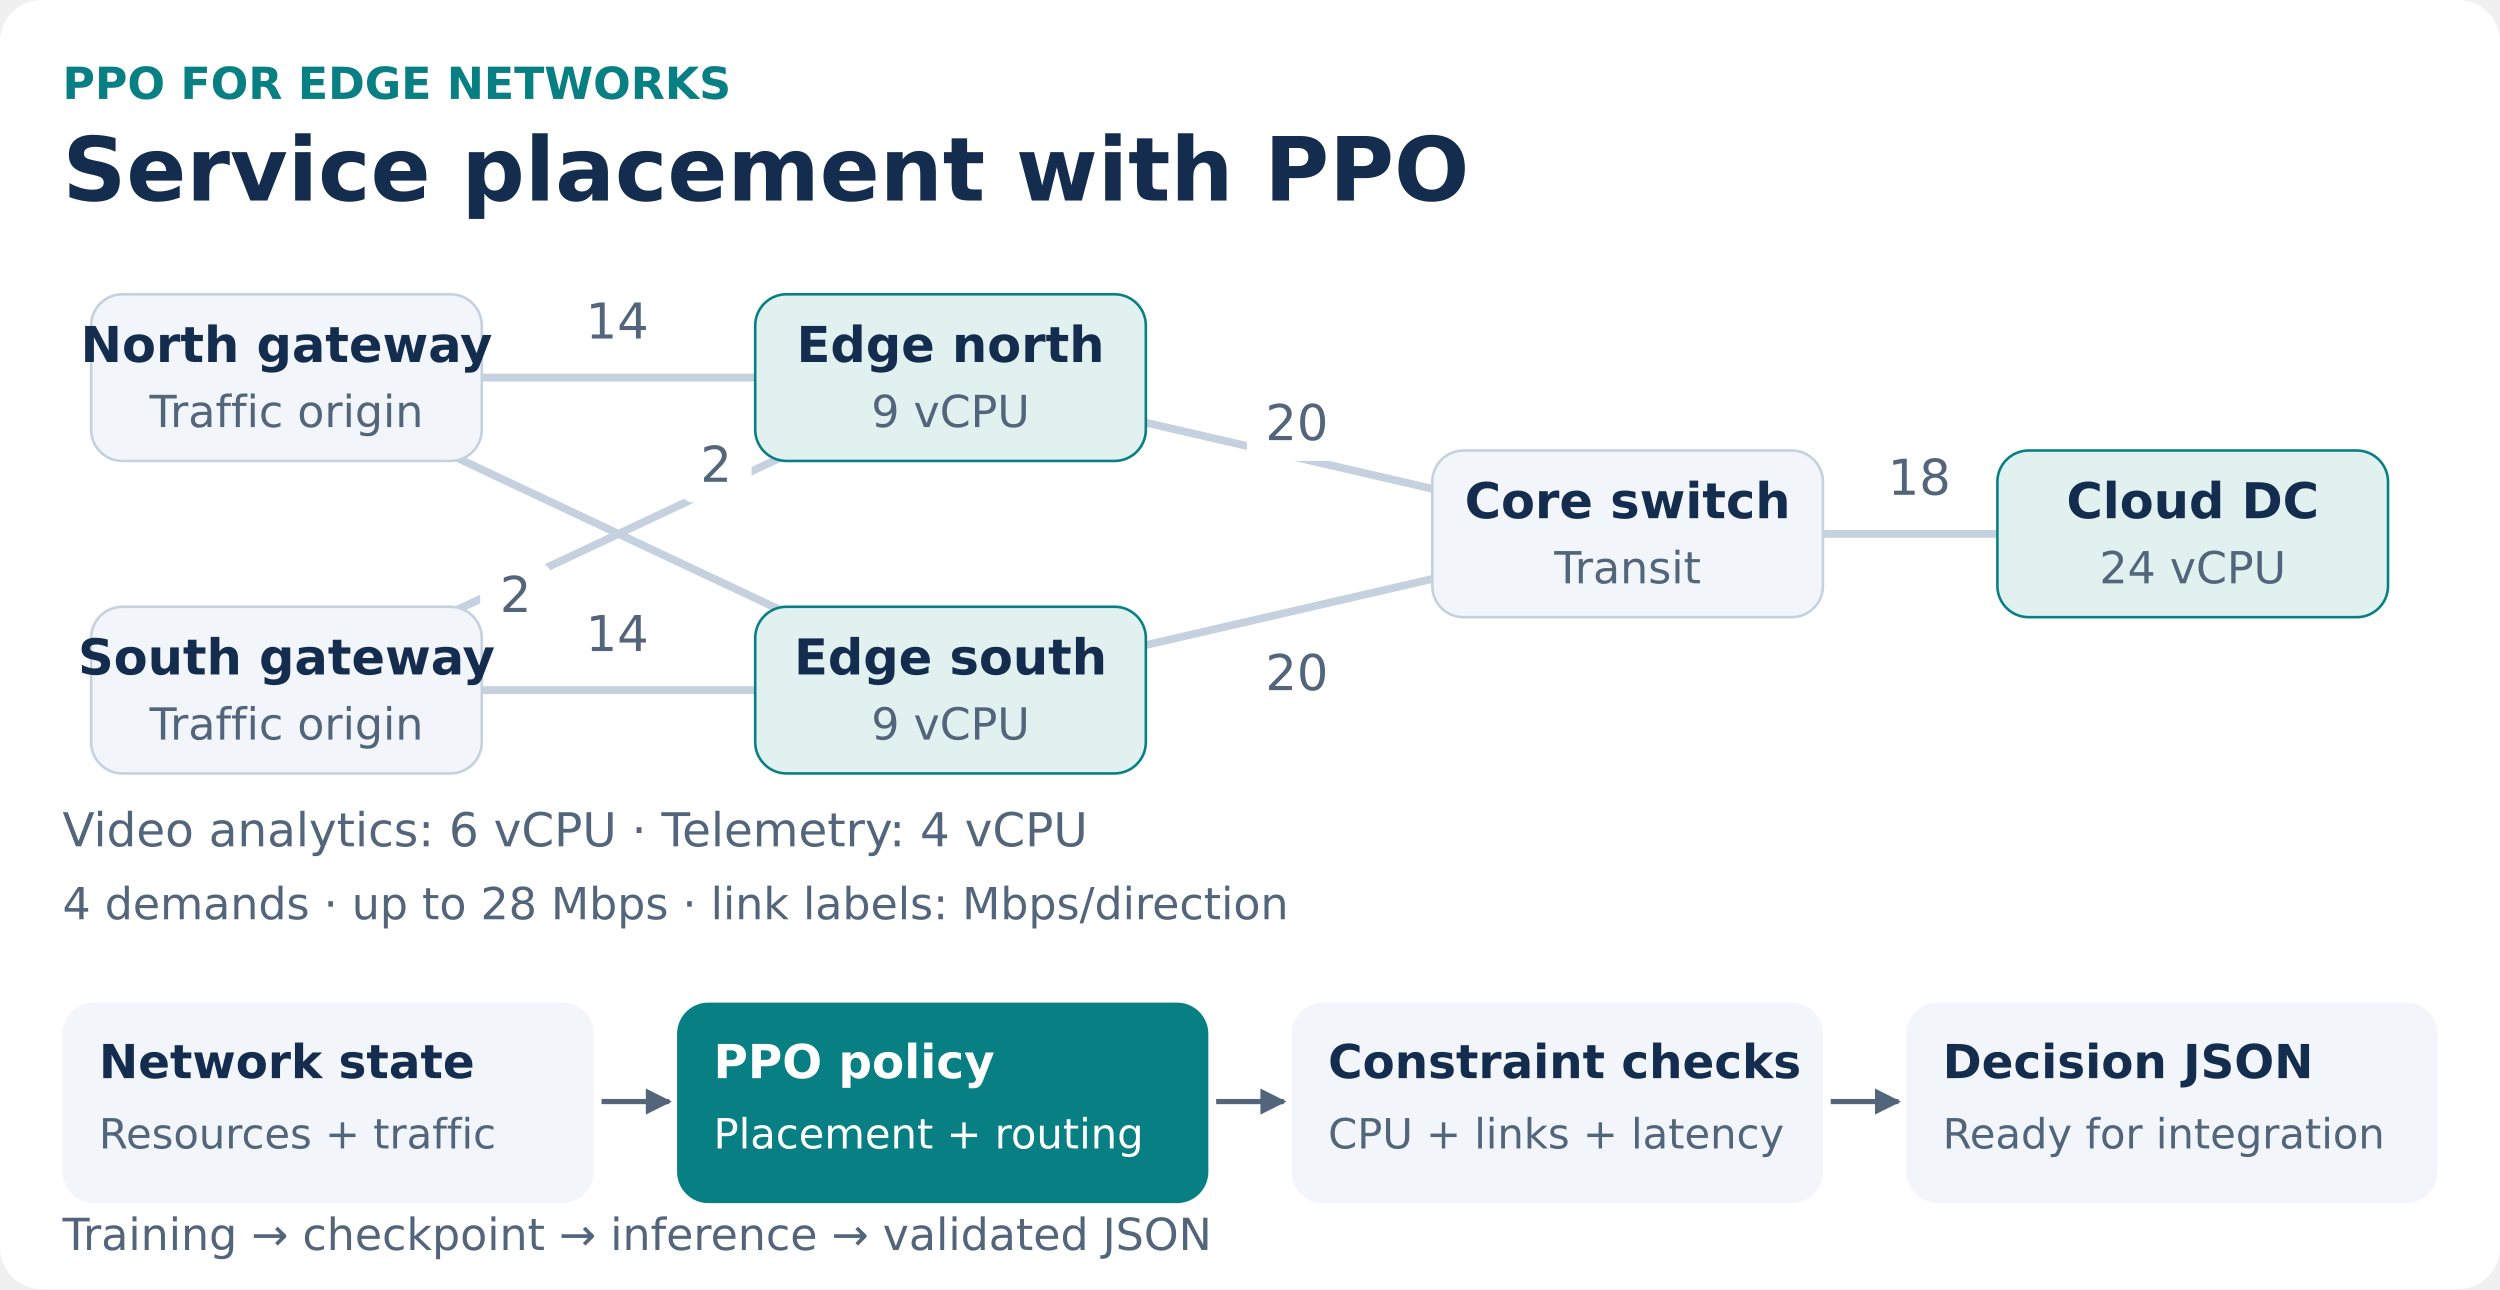
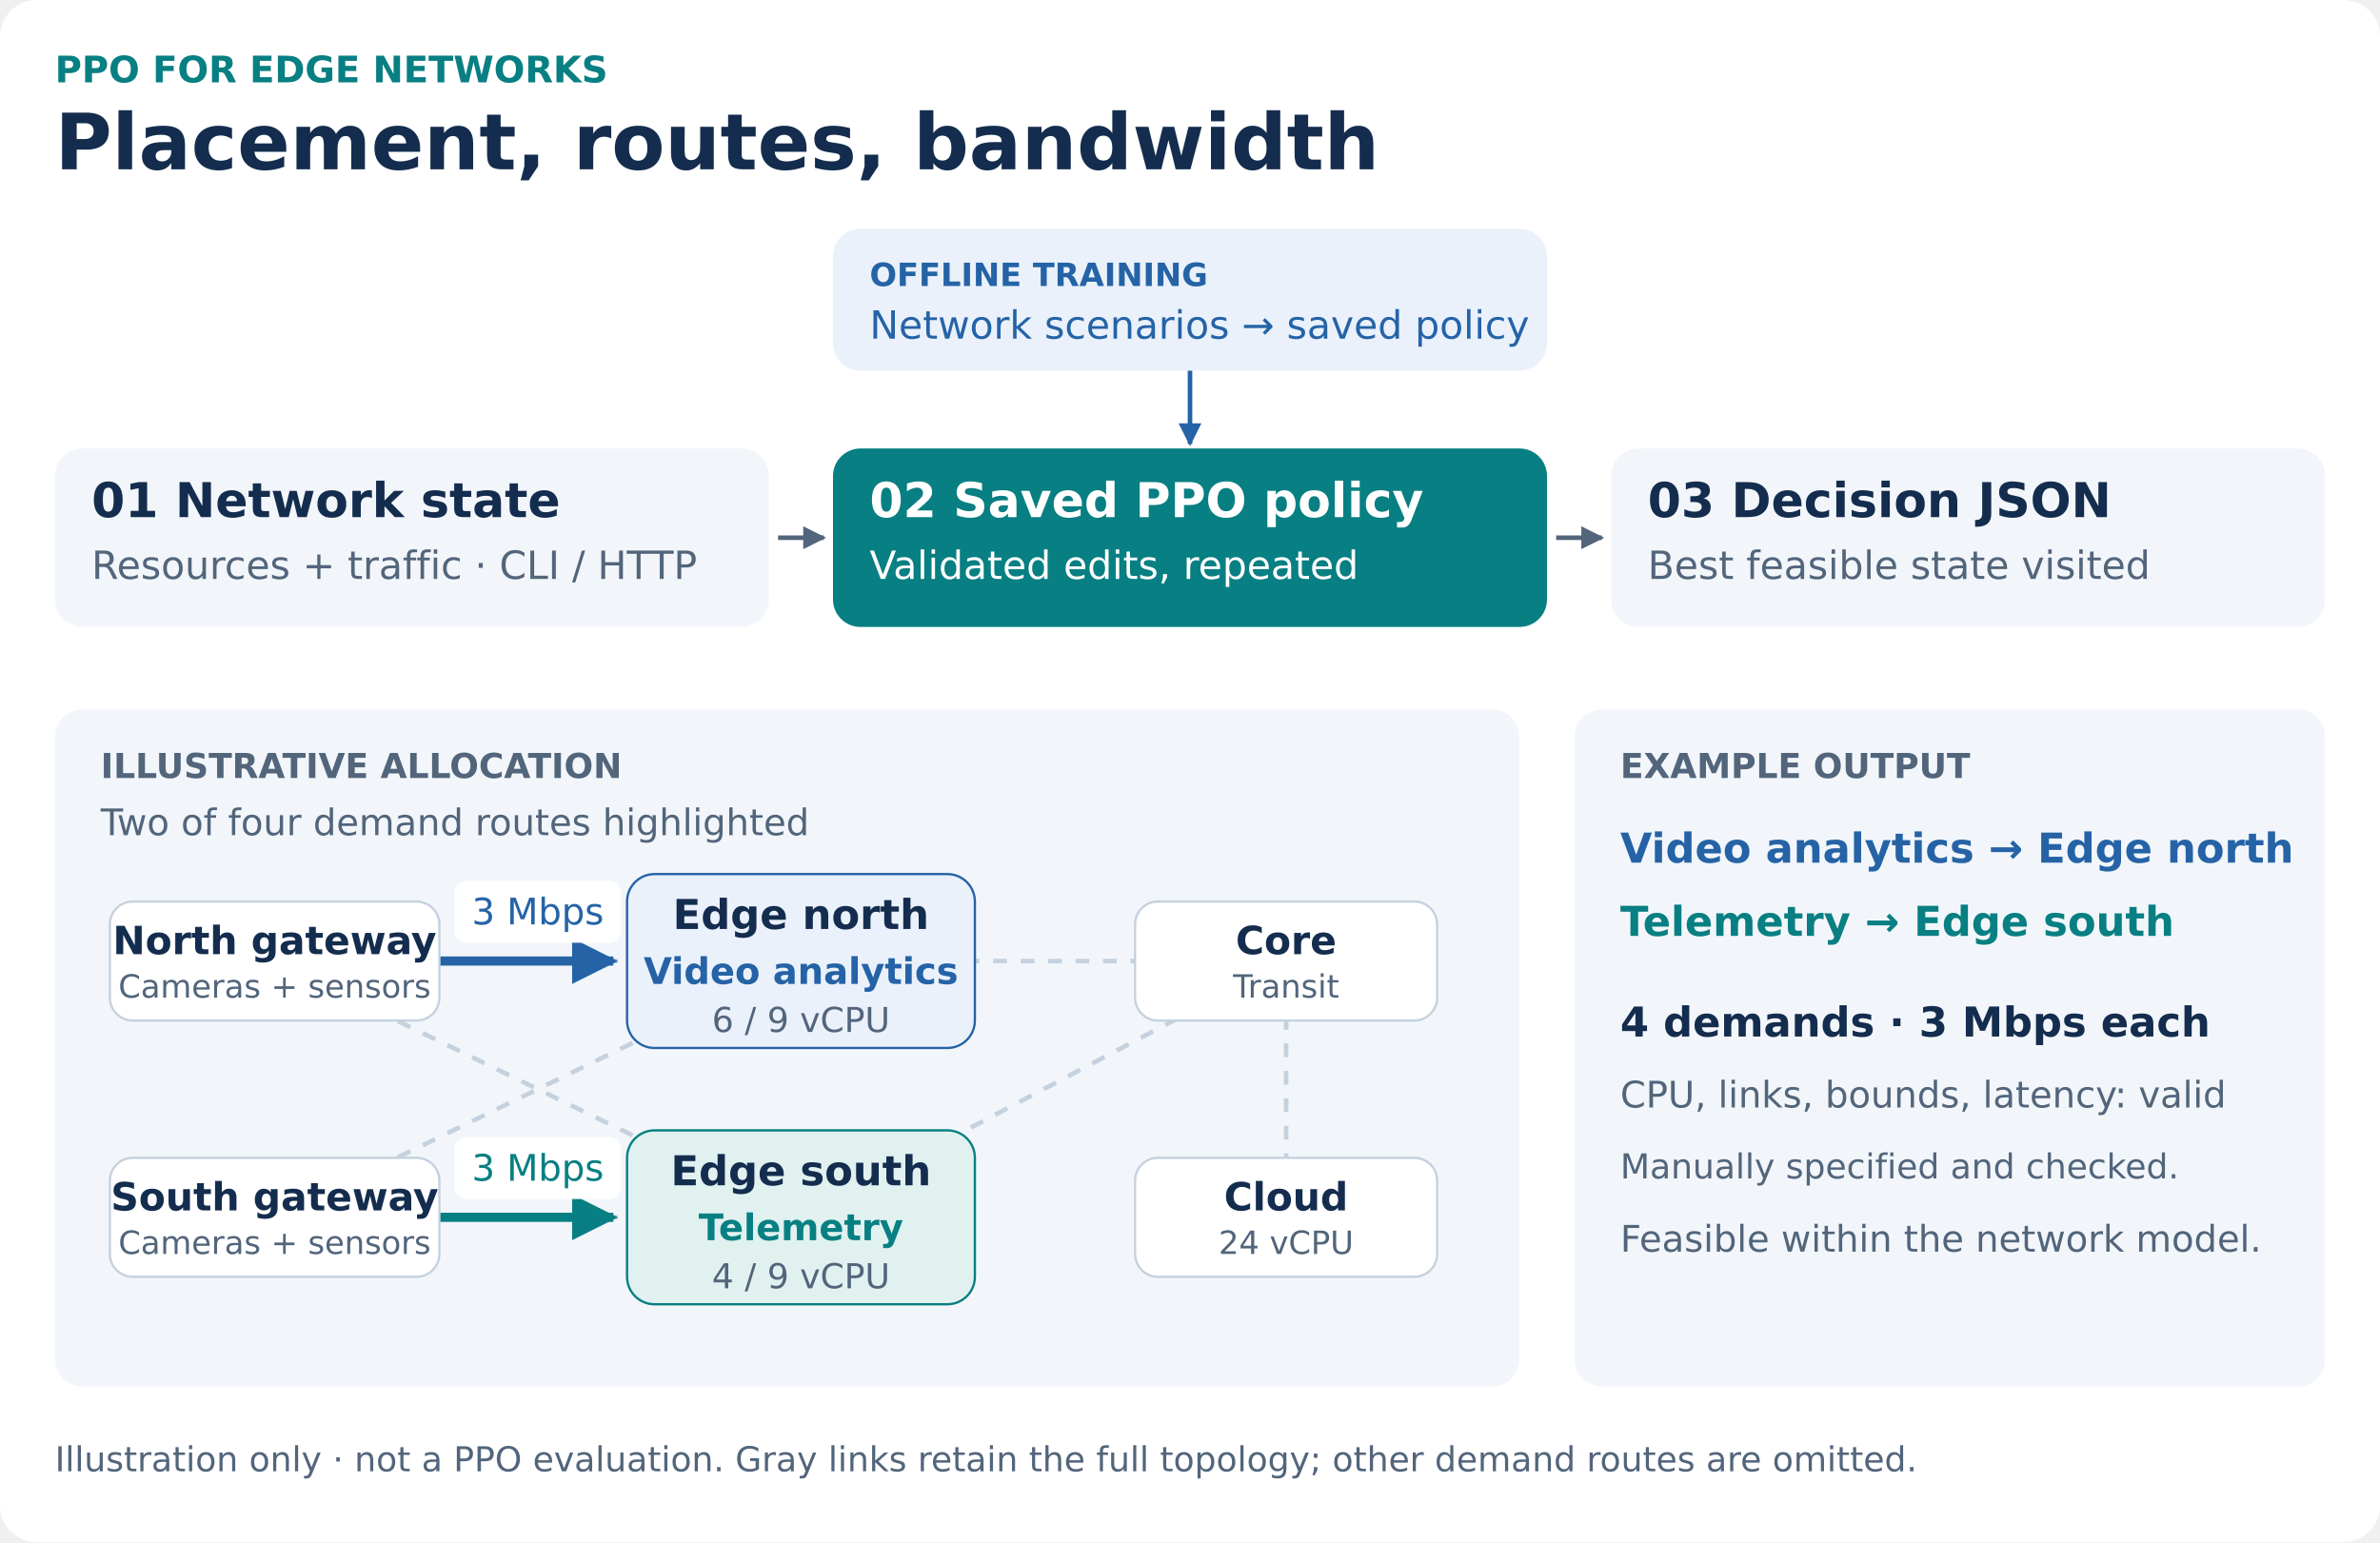
- <svg xmlns="http://www.w3.org/2000/svg" width="960" height="495" viewBox="0 0 960 495" role="img" aria-labelledby="title desc">
+ <svg xmlns="http://www.w3.org/2000/svg" width="1040" height="674" viewBox="0 0 1040 674" role="img" aria-labelledby="title desc">
  <defs>
    <marker id="teal" viewBox="0 0 10 10" refX="9" refY="5" markerWidth="5" markerHeight="5" orient="auto-start-reverse">
      <path d="M0 0 L10 5 L0 10 Z" fill="#087f82" />
    </marker>
    <marker id="blue" viewBox="0 0 10 10" refX="9" refY="5" markerWidth="5" markerHeight="5" orient="auto-start-reverse">
      <path d="M0 0 L10 5 L0 10 Z" fill="#2563a6" />
    </marker>
    <marker id="amber" viewBox="0 0 10 10" refX="9" refY="5" markerWidth="5" markerHeight="5" orient="auto-start-reverse">
      <path d="M0 0 L10 5 L0 10 Z" fill="#a55b0b" />
    </marker>
    <marker id="gray" viewBox="0 0 10 10" refX="9" refY="5" markerWidth="5" markerHeight="5" orient="auto-start-reverse">
      <path d="M0 0 L10 5 L0 10 Z" fill="#52657b" />
    </marker>
  </defs>
-   <rect width="960" height="495" rx="16" fill="white" />
+   <rect width="1040" height="674" rx="16" fill="white" />
  <g font-family="DejaVu Sans, Arial, sans-serif">
-     <text x="24" y="38" font-size="17" fill="#087f82" font-weight="700" text-anchor="start">PPO FOR EDGE NETWORKS</text>
-     <text x="24" y="77" font-size="34" fill="#142d4e" font-weight="700" text-anchor="start">Service placement with PPO</text>
-     <path d="M110 145 L365 145" fill="none" stroke="#c5d1de" stroke-width="3" />
-     <path d="M110 145 L365 265" fill="none" stroke="#c5d1de" stroke-width="3" />
-     <path d="M110 265 L365 145" fill="none" stroke="#c5d1de" stroke-width="3" />
-     <path d="M110 265 L365 265" fill="none" stroke="#c5d1de" stroke-width="3" />
-     <path d="M365 145 L625 205" fill="none" stroke="#c5d1de" stroke-width="3" />
-     <path d="M365 265 L625 205" fill="none" stroke="#c5d1de" stroke-width="3" />
-     <path d="M625 205 L842 205" fill="none" stroke="#c5d1de" stroke-width="3" />
-     <rect x="217.79" y="111" width="38.42" height="27" rx="5" fill="white" stroke="none" />
-     <text x="237" y="130" font-size="19" fill="#52657b" font-weight="400" text-anchor="middle">14</text>
-     <rect x="184.395" y="216" width="27.21" height="27" rx="5" fill="white" stroke="none" />
-     <text x="198" y="235" font-size="19" fill="#52657b" font-weight="400" text-anchor="middle">2</text>
-     <rect x="261.395" y="166" width="27.21" height="27" rx="5" fill="white" stroke="none" />
-     <text x="275" y="185" font-size="19" fill="#52657b" font-weight="400" text-anchor="middle">2</text>
-     <rect x="217.79" y="231" width="38.42" height="27" rx="5" fill="white" stroke="none" />
-     <text x="237" y="250" font-size="19" fill="#52657b" font-weight="400" text-anchor="middle">14</text>
-     <rect x="478.79" y="150" width="38.42" height="27" rx="5" fill="white" stroke="none" />
-     <text x="498" y="169" font-size="19" fill="#52657b" font-weight="400" text-anchor="middle">20</text>
-     <rect x="478.79" y="246" width="38.42" height="27" rx="5" fill="white" stroke="none" />
-     <text x="498" y="265" font-size="19" fill="#52657b" font-weight="400" text-anchor="middle">20</text>
-     <rect x="717.79" y="171" width="38.42" height="27" rx="5" fill="white" stroke="none" />
-     <text x="737" y="190" font-size="19" fill="#52657b" font-weight="400" text-anchor="middle">18</text>
-     <rect x="35" y="113" width="150" height="64" rx="12" fill="#f2f6fa" stroke="#c5d1de" />
-     <text x="110" y="139" font-size="19" fill="#142d4e" font-weight="700" text-anchor="middle">North gateway</text>
-     <text x="110" y="164" font-size="17" fill="#52657b" font-weight="400" text-anchor="middle">Traffic origin</text>
-     <rect x="35" y="233" width="150" height="64" rx="12" fill="#f2f6fa" stroke="#c5d1de" />
-     <text x="110" y="259" font-size="19" fill="#142d4e" font-weight="700" text-anchor="middle">South gateway</text>
-     <text x="110" y="284" font-size="17" fill="#52657b" font-weight="400" text-anchor="middle">Traffic origin</text>
-     <rect x="290" y="113" width="150" height="64" rx="12" fill="#e0f1f0" stroke="#087f82" />
-     <text x="365" y="139" font-size="19" fill="#142d4e" font-weight="700" text-anchor="middle">Edge north</text>
-     <text x="365" y="164" font-size="17" fill="#52657b" font-weight="400" text-anchor="middle">9 vCPU</text>
-     <rect x="290" y="233" width="150" height="64" rx="12" fill="#e0f1f0" stroke="#087f82" />
-     <text x="365" y="259" font-size="19" fill="#142d4e" font-weight="700" text-anchor="middle">Edge south</text>
-     <text x="365" y="284" font-size="17" fill="#52657b" font-weight="400" text-anchor="middle">9 vCPU</text>
-     <rect x="550" y="173" width="150" height="64" rx="12" fill="#f2f6fa" stroke="#c5d1de" />
-     <text x="625" y="199" font-size="19" fill="#142d4e" font-weight="700" text-anchor="middle">Core switch</text>
-     <text x="625" y="224" font-size="17" fill="#52657b" font-weight="400" text-anchor="middle">Transit</text>
-     <rect x="767" y="173" width="150" height="64" rx="12" fill="#e0f1f0" stroke="#087f82" />
-     <text x="842" y="199" font-size="19" fill="#142d4e" font-weight="700" text-anchor="middle">Cloud DC</text>
-     <text x="842" y="224" font-size="17" fill="#52657b" font-weight="400" text-anchor="middle">24 vCPU</text>
-     <text x="24" y="325" font-size="18" fill="#52657b" font-weight="400" text-anchor="start">Video analytics: 6 vCPU · Telemetry: 4 vCPU</text>
-     <text x="24" y="353" font-size="17" fill="#52657b" font-weight="400" text-anchor="start">4 demands · up to 28 Mbps · link labels: Mbps/direction</text>
-     <rect x="24" y="385" width="204" height="77" rx="12" fill="#f2f6fa" stroke="none" />
-     <text x="38" y="414" font-size="18" fill="#142d4e" font-weight="700" text-anchor="start">Network state</text>
-     <text x="38" y="441" font-size="16" fill="#52657b" font-weight="400" text-anchor="start">Resources + traffic</text>
-     <path d="M231 423 L257 423" fill="none" stroke="#52657b" stroke-width="2" marker-end="url(#gray)" />
-     <rect x="260" y="385" width="204" height="77" rx="12" fill="#087f82" stroke="none" />
-     <text x="274" y="414" font-size="18" fill="white" font-weight="700" text-anchor="start">PPO policy</text>
-     <text x="274" y="441" font-size="16" fill="white" font-weight="400" text-anchor="start">Placement + routing</text>
-     <path d="M467 423 L493 423" fill="none" stroke="#52657b" stroke-width="2" marker-end="url(#gray)" />
-     <rect x="496" y="385" width="204" height="77" rx="12" fill="#f2f6fa" stroke="none" />
-     <text x="510" y="414" font-size="18" fill="#142d4e" font-weight="700" text-anchor="start">Constraint checks</text>
-     <text x="510" y="441" font-size="16" fill="#52657b" font-weight="400" text-anchor="start">CPU + links + latency</text>
-     <path d="M703 423 L729 423" fill="none" stroke="#52657b" stroke-width="2" marker-end="url(#gray)" />
-     <rect x="732" y="385" width="204" height="77" rx="12" fill="#f2f6fa" stroke="none" />
-     <text x="746" y="414" font-size="18" fill="#142d4e" font-weight="700" text-anchor="start">Decision JSON</text>
-     <text x="746" y="441" font-size="16" fill="#52657b" font-weight="400" text-anchor="start">Ready for integration</text>
-     <text x="24" y="480" font-size="17" fill="#52657b" font-weight="400" text-anchor="start">Training → checkpoint → inference → validated JSON</text>
+     <text x="24" y="36" font-size="16" fill="#087f82" font-weight="700" text-anchor="start">PPO FOR EDGE NETWORKS</text>
+     <text x="24" y="74" font-size="34" fill="#142d4e" font-weight="700" text-anchor="start">Placement, routes, bandwidth</text>
+     <rect x="364" y="100" width="312" height="62" rx="12" fill="#eaf1fb" stroke="none" />
+     <text x="380" y="125" font-size="14" fill="#2563a6" font-weight="700" text-anchor="start">OFFLINE TRAINING</text>
+     <text x="380" y="148" font-size="17" fill="#2563a6" font-weight="400" text-anchor="start">Network scenarios → saved policy</text>
+     <path d="M520 162 L520 194" fill="none" stroke="#2563a6" stroke-width="2" marker-end="url(#blue)" />
+     <rect x="24" y="196" width="312" height="78" rx="12" fill="#f2f6fa" stroke="none" />
+     <text x="40" y="226" font-size="21" fill="#142d4e" font-weight="700" text-anchor="start">01  Network state</text>
+     <text x="40" y="253" font-size="17" fill="#52657b" font-weight="400" text-anchor="start">Resources + traffic · CLI / HTTP</text>
+     <path d="M340 235 L360 235" fill="none" stroke="#52657b" stroke-width="2" marker-end="url(#gray)" />
+     <rect x="364" y="196" width="312" height="78" rx="12" fill="#087f82" stroke="none" />
+     <text x="380" y="226" font-size="21" fill="white" font-weight="700" text-anchor="start">02  Saved PPO policy</text>
+     <text x="380" y="253" font-size="17" fill="white" font-weight="400" text-anchor="start">Validated edits, repeated</text>
+     <path d="M680 235 L700 235" fill="none" stroke="#52657b" stroke-width="2" marker-end="url(#gray)" />
+     <rect x="704" y="196" width="312" height="78" rx="12" fill="#f2f6fa" stroke="none" />
+     <text x="720" y="226" font-size="21" fill="#142d4e" font-weight="700" text-anchor="start">03  Decision JSON</text>
+     <text x="720" y="253" font-size="17" fill="#52657b" font-weight="400" text-anchor="start">Best feasible state visited</text>
+     <rect x="24" y="310" width="640" height="296" rx="12" fill="#f2f6fa" stroke="none" />
+     <text x="44" y="340" font-size="15" fill="#52657b" font-weight="700" text-anchor="start">ILLUSTRATIVE ALLOCATION</text>
+     <text x="44" y="365" font-size="16" fill="#52657b" font-weight="400" text-anchor="start">Two of four demand routes highlighted</text>
+     <path d="M120 420 L350 420" fill="none" stroke="#c5d1de" stroke-width="2" stroke-dasharray="6 6" />
+     <path d="M120 420 L350 532" fill="none" stroke="#c5d1de" stroke-width="2" stroke-dasharray="6 6" />
+     <path d="M120 532 L350 420" fill="none" stroke="#c5d1de" stroke-width="2" stroke-dasharray="6 6" />
+     <path d="M120 532 L350 532" fill="none" stroke="#c5d1de" stroke-width="2" stroke-dasharray="6 6" />
+     <path d="M350 420 L562 420" fill="none" stroke="#c5d1de" stroke-width="2" stroke-dasharray="6 6" />
+     <path d="M350 532 L562 420" fill="none" stroke="#c5d1de" stroke-width="2" stroke-dasharray="6 6" />
+     <path d="M562 420 L562 532" fill="none" stroke="#c5d1de" stroke-width="2" stroke-dasharray="6 6" />
+     <path d="M192.0 420 L268.0 420" fill="none" stroke="#2563a6" stroke-width="4" marker-end="url(#blue)" />
+     <rect x="198.68" y="385" width="72.64" height="27" rx="5" fill="white" stroke="none" />
+     <text x="235.0" y="404" font-size="16" fill="#2563a6" font-weight="400" text-anchor="middle">3 Mbps</text>
+     <path d="M192.0 532 L268.0 532" fill="none" stroke="#087f82" stroke-width="4" marker-end="url(#teal)" />
+     <rect x="198.68" y="497" width="72.64" height="27" rx="5" fill="white" stroke="none" />
+     <text x="235.0" y="516" font-size="16" fill="#087f82" font-weight="400" text-anchor="middle">3 Mbps</text>
+     <rect x="48.0" y="394" width="144" height="52" rx="10" fill="white" stroke="#c5d1de" />
+     <text x="120" y="417" font-size="17" fill="#142d4e" font-weight="600" text-anchor="middle">North gateway</text>
+     <text x="120" y="436" font-size="14" fill="#52657b" font-weight="400" text-anchor="middle">Cameras + sensors</text>
+     <rect x="48.0" y="506" width="144" height="52" rx="10" fill="white" stroke="#c5d1de" />
+     <text x="120" y="529" font-size="17" fill="#142d4e" font-weight="600" text-anchor="middle">South gateway</text>
+     <text x="120" y="548" font-size="14" fill="#52657b" font-weight="400" text-anchor="middle">Cameras + sensors</text>
+     <rect x="274.0" y="382" width="152" height="76" rx="12" fill="#eaf1fb" stroke="#2563a6" />
+     <text x="350" y="406" font-size="18" fill="#142d4e" font-weight="700" text-anchor="middle">Edge north</text>
+     <text x="350" y="430" font-size="16" fill="#2563a6" font-weight="600" text-anchor="middle">Video analytics</text>
+     <text x="350" y="451" font-size="15" fill="#52657b" font-weight="400" text-anchor="middle">6 / 9 vCPU</text>
+     <rect x="274.0" y="494" width="152" height="76" rx="12" fill="#e0f1f0" stroke="#087f82" />
+     <text x="350" y="518" font-size="18" fill="#142d4e" font-weight="700" text-anchor="middle">Edge south</text>
+     <text x="350" y="542" font-size="16" fill="#087f82" font-weight="600" text-anchor="middle">Telemetry</text>
+     <text x="350" y="563" font-size="15" fill="#52657b" font-weight="400" text-anchor="middle">4 / 9 vCPU</text>
+     <rect x="496.0" y="394" width="132" height="52" rx="10" fill="white" stroke="#c5d1de" />
+     <text x="562" y="417" font-size="17" fill="#142d4e" font-weight="600" text-anchor="middle">Core</text>
+     <text x="562" y="436" font-size="14" fill="#52657b" font-weight="400" text-anchor="middle">Transit</text>
+     <rect x="496.0" y="506" width="132" height="52" rx="10" fill="white" stroke="#c5d1de" />
+     <text x="562" y="529" font-size="17" fill="#142d4e" font-weight="600" text-anchor="middle">Cloud</text>
+     <text x="562" y="548" font-size="14" fill="#52657b" font-weight="400" text-anchor="middle">24 vCPU</text>
+     <rect x="688" y="310" width="328" height="296" rx="12" fill="#f2f6fa" stroke="none" />
+     <text x="708" y="340" font-size="15" fill="#52657b" font-weight="700" text-anchor="start">EXAMPLE OUTPUT</text>
+     <text x="708" y="377" font-size="18" fill="#2563a6" font-weight="600" text-anchor="start">Video analytics → Edge north</text>
+     <text x="708" y="409" font-size="18" fill="#087f82" font-weight="600" text-anchor="start">Telemetry → Edge south</text>
+     <text x="708" y="453" font-size="18" fill="#142d4e" font-weight="700" text-anchor="start">4 demands · 3 Mbps each</text>
+     <text x="708" y="484" font-size="16" fill="#52657b" font-weight="400" text-anchor="start">CPU, links, bounds, latency: valid</text>
+     <text x="708" y="515" font-size="15" fill="#52657b" font-weight="400" text-anchor="start">Manually specified and checked.</text>
+     <text x="708" y="547" font-size="16" fill="#52657b" font-weight="400" text-anchor="start">Feasible within the network model.</text>
+     <text x="24" y="643" font-size="15" fill="#52657b" font-weight="400" text-anchor="start">Illustration only · not a PPO evaluation. Gray links retain the full topology; other demand routes are omitted.</text>
  </g>
</svg>
